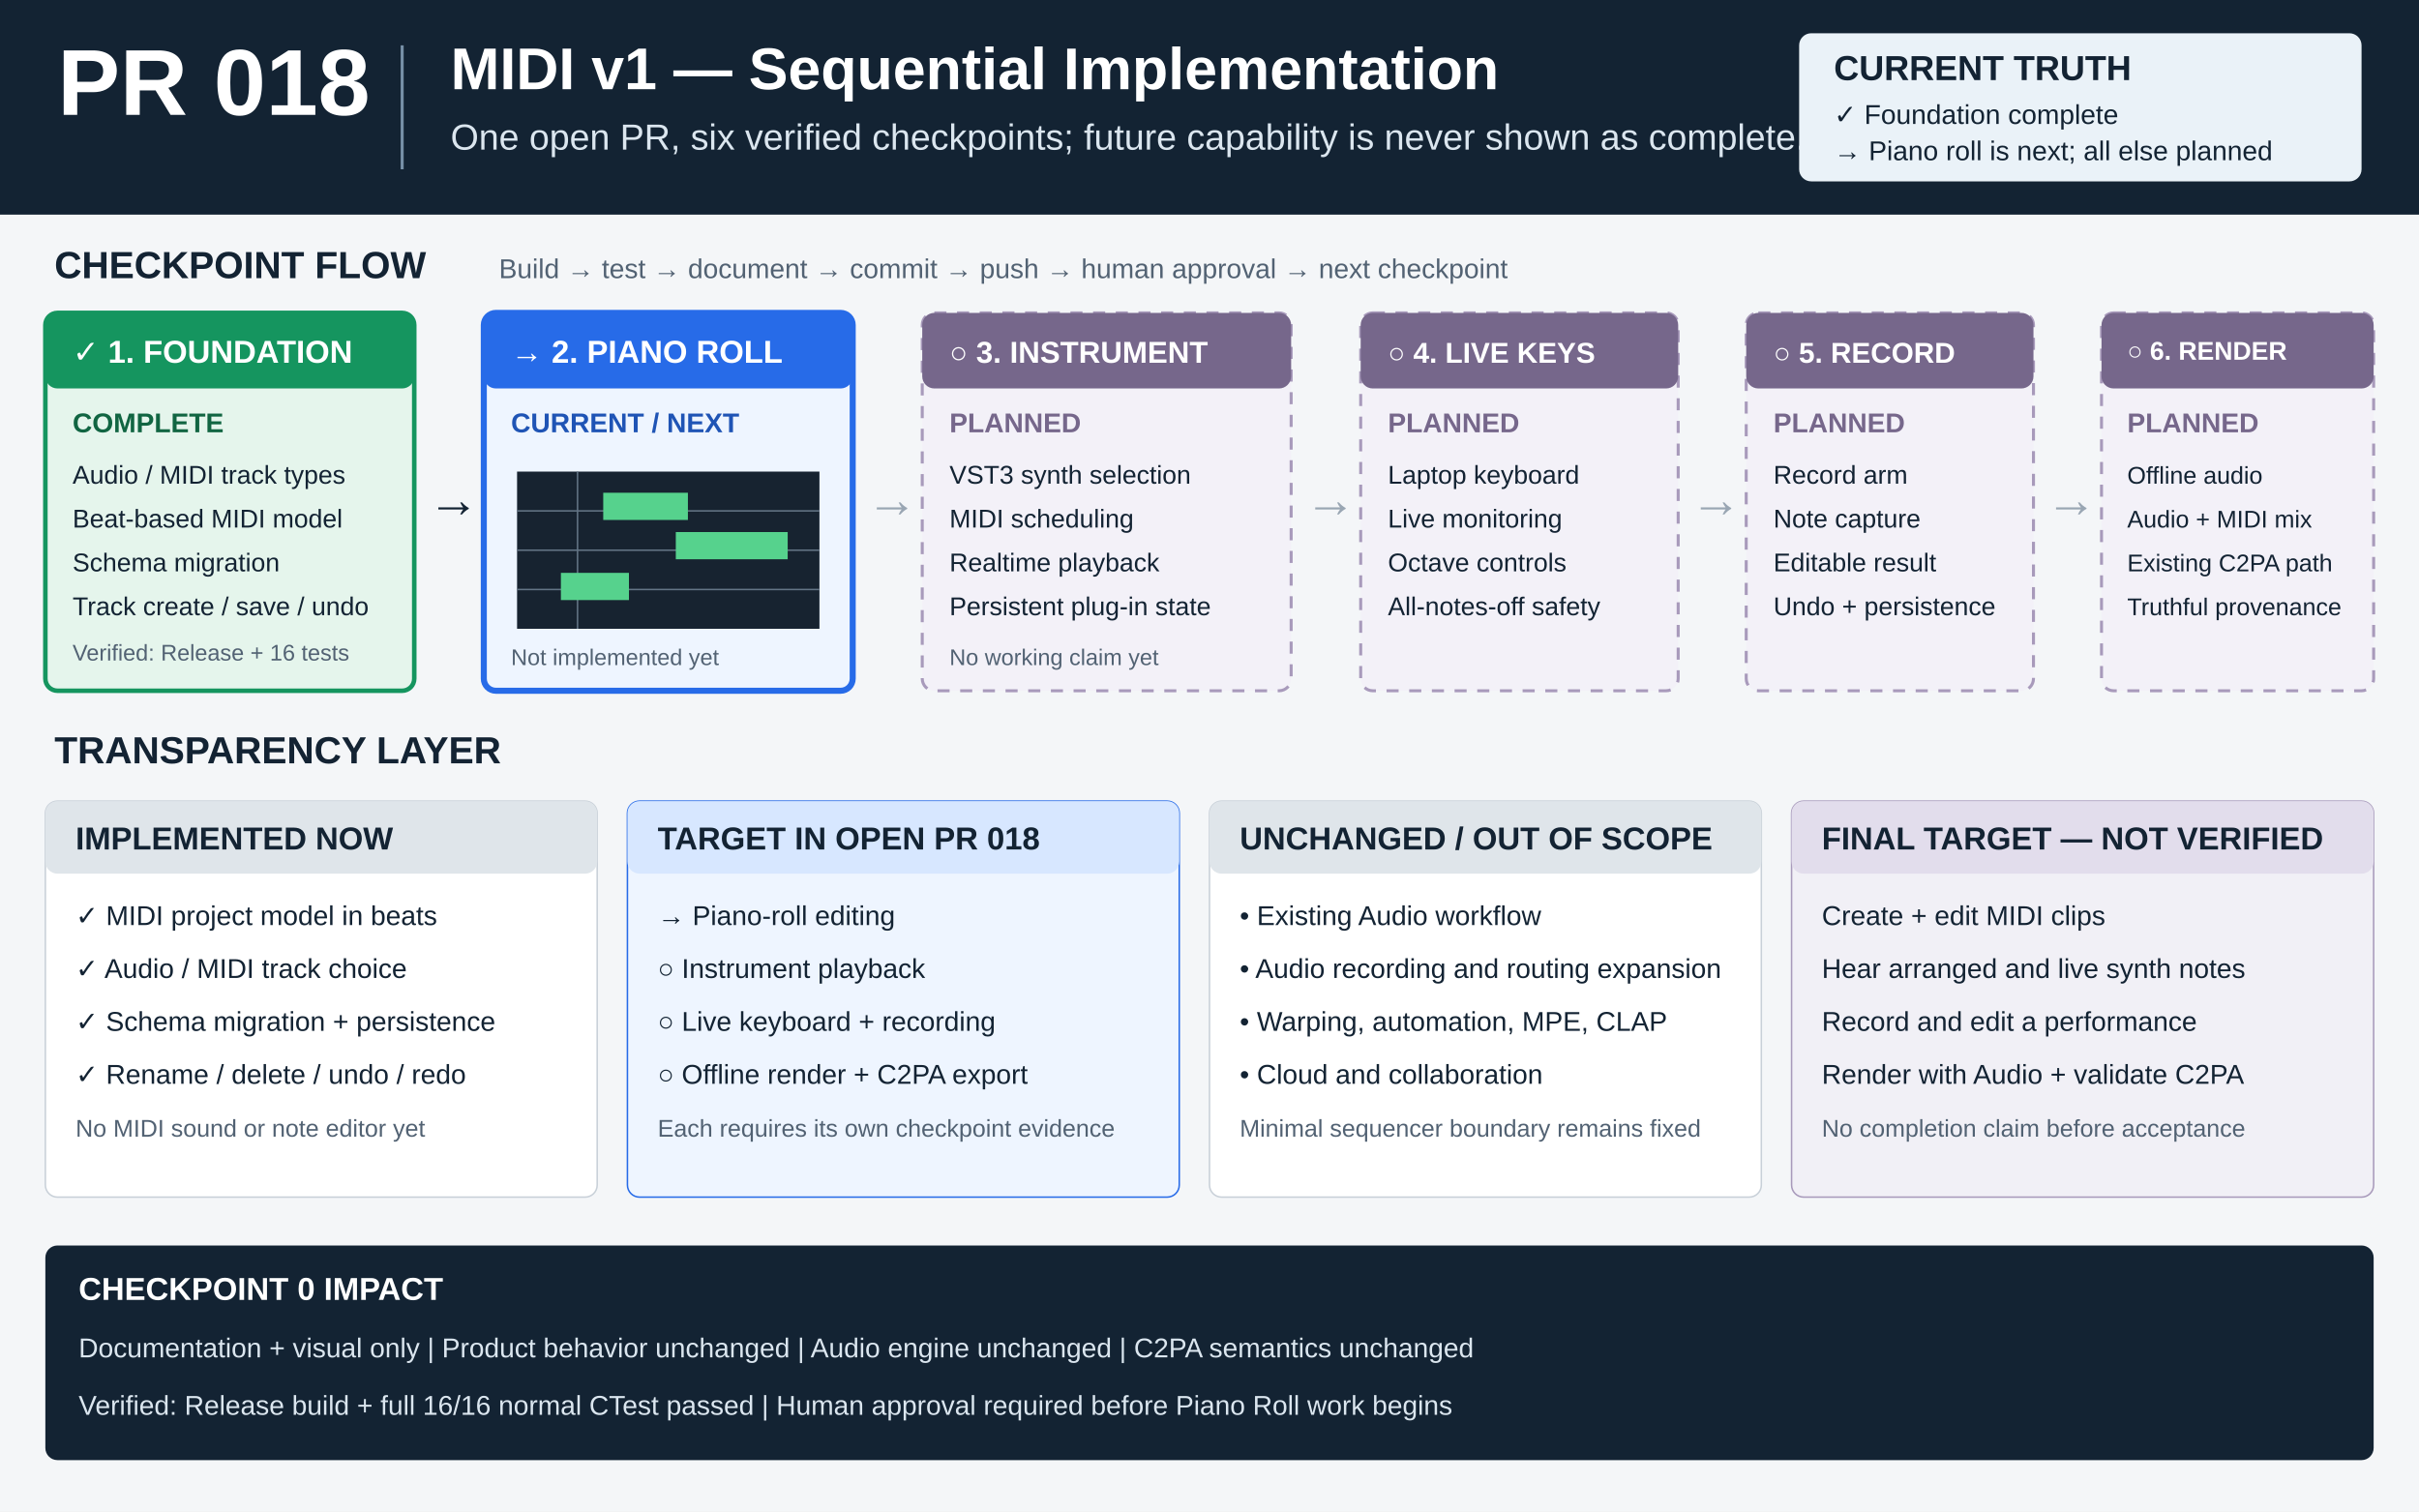
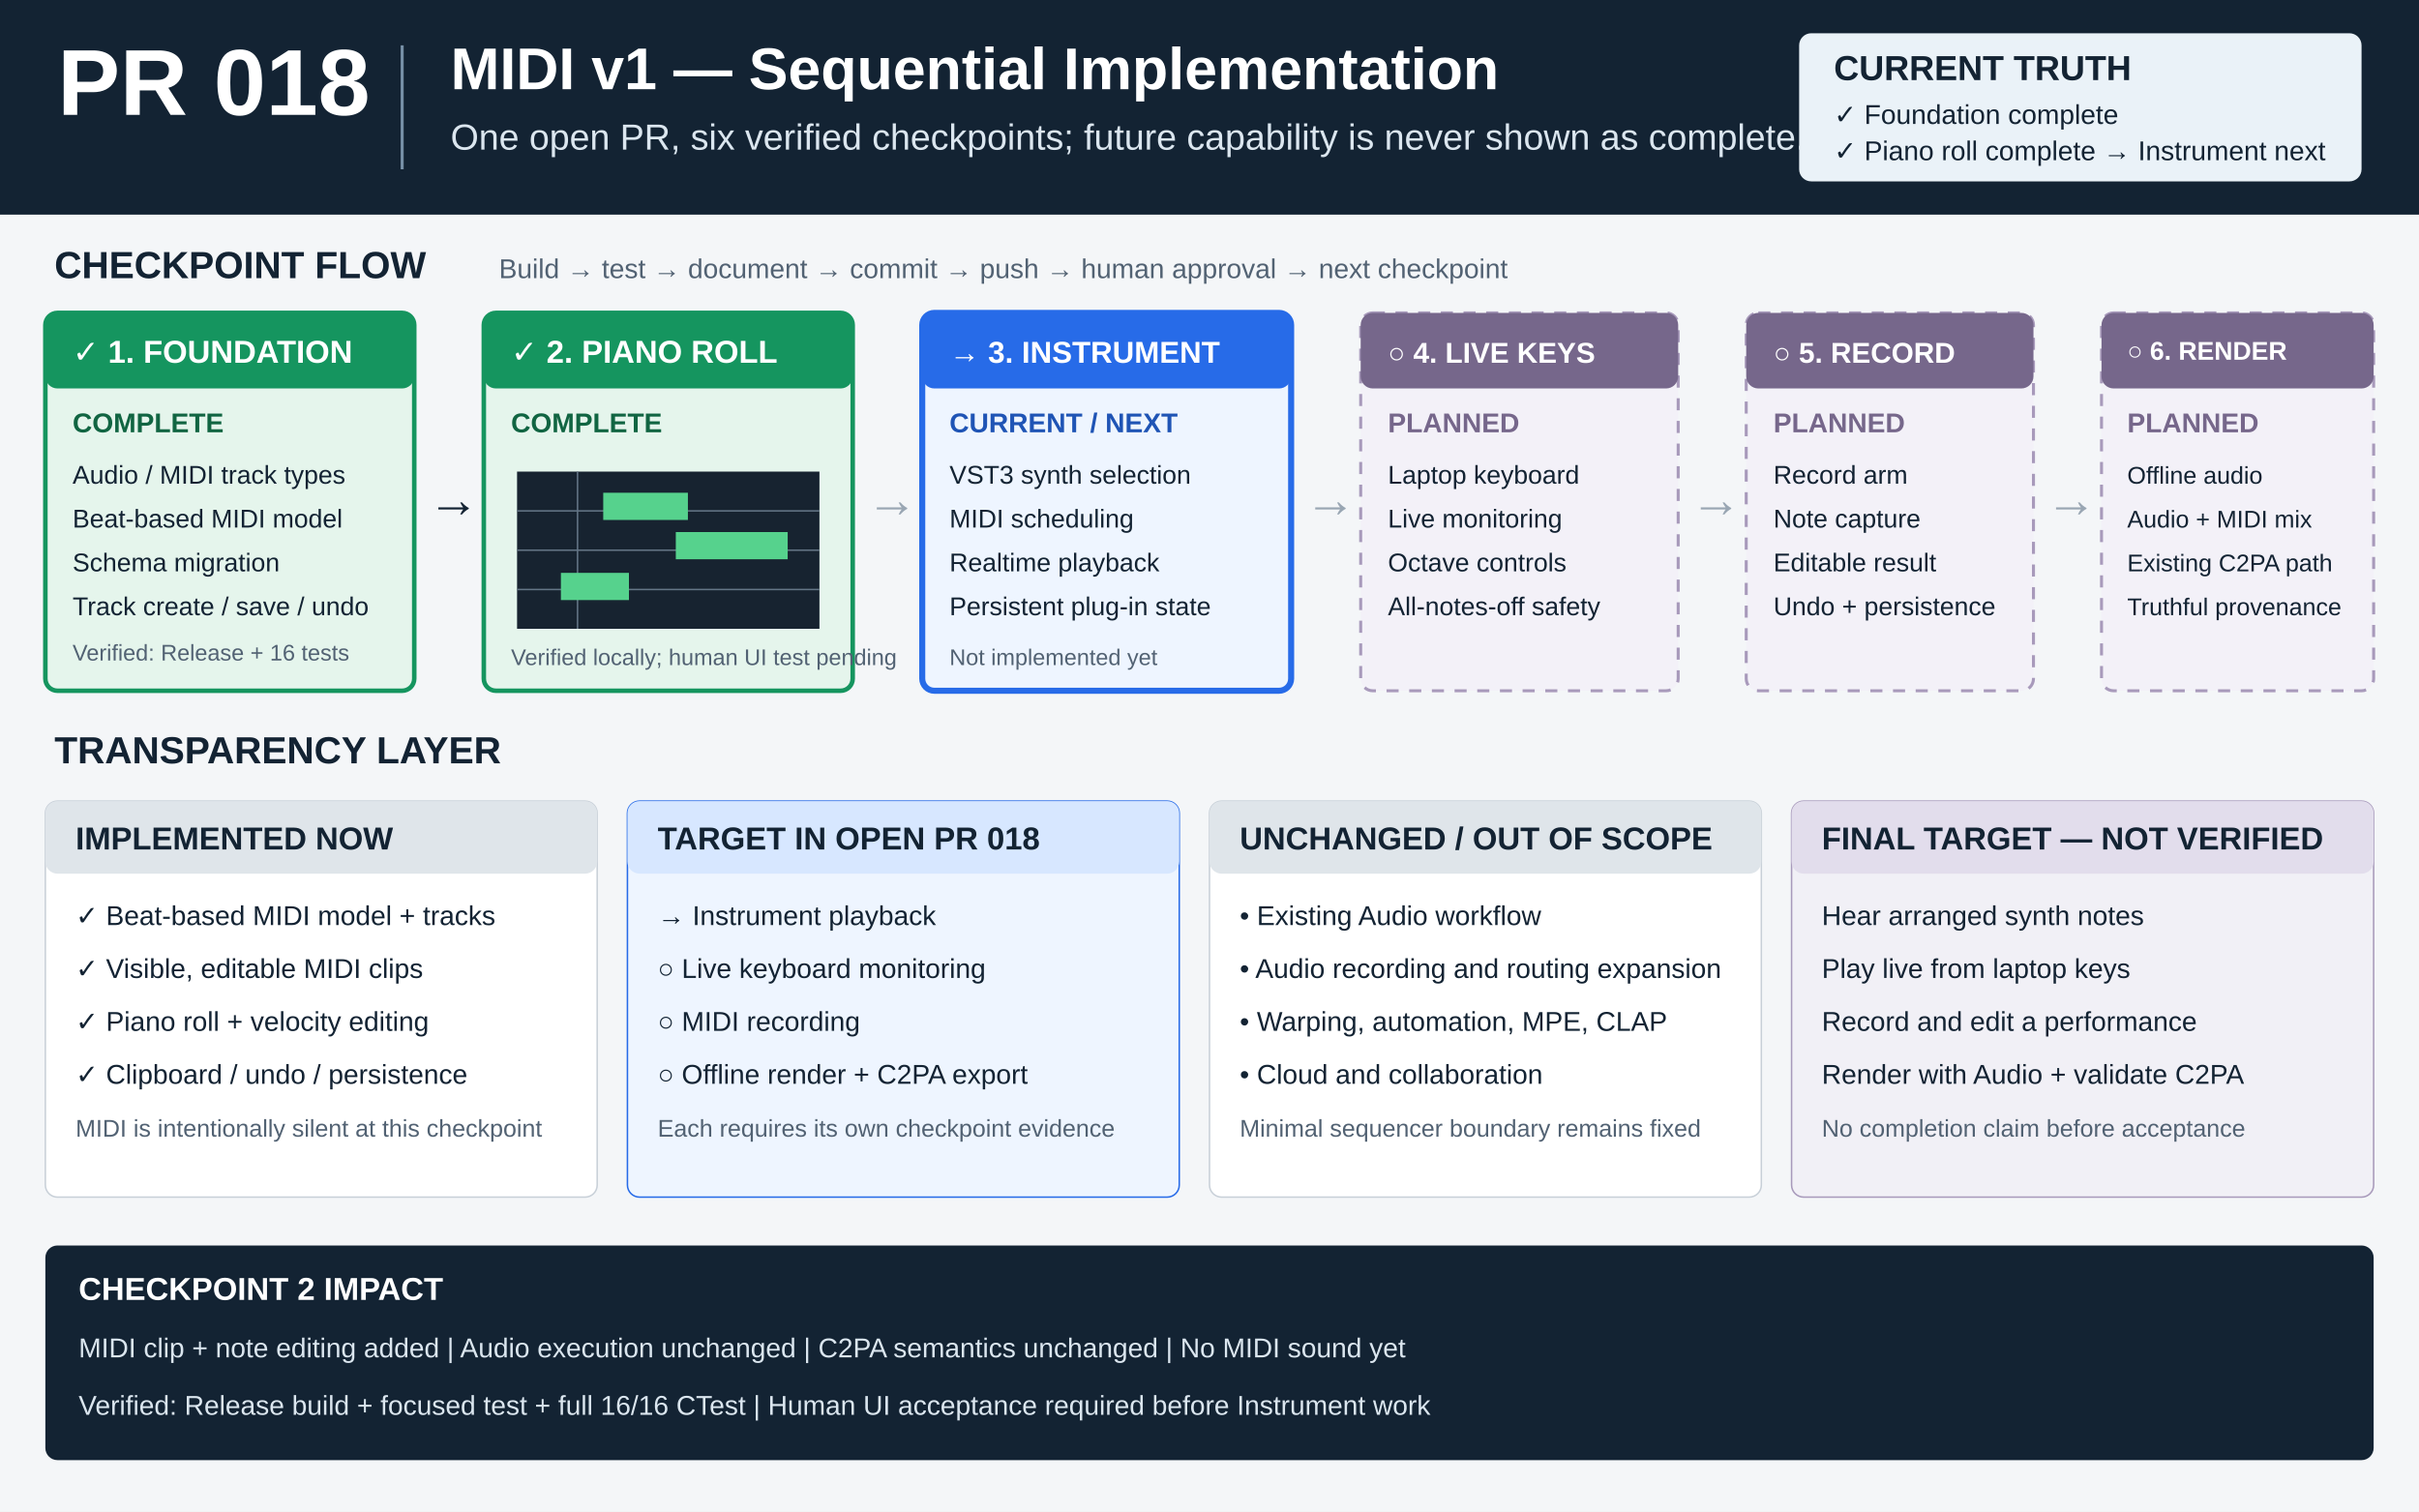
<svg xmlns="http://www.w3.org/2000/svg" width="1600" height="1000" viewBox="0 0 1600 1000">
  <rect width="1600" height="1000" fill="#f4f6f8" />
  <rect width="1600" height="142" fill="#132333" />
  <text x="38" y="76" font-family="Arial, sans-serif" font-size="62" font-weight="700" fill="#ffffff">PR 018</text>
  <line x1="266" y1="30" x2="266" y2="112" stroke="#7790a7" stroke-width="2" />
  <text x="298" y="59" font-family="Arial, sans-serif" font-size="39" font-weight="700" fill="#ffffff">MIDI v1 — Sequential Implementation</text>
  <text x="298" y="99" font-family="Arial, sans-serif" font-size="24" fill="#dbe6ef">One open PR, six verified checkpoints; future capability is never shown as complete.</text>
  <rect x="1190" y="22" width="372" height="98" rx="8" fill="#eaf2f8" />
  <text x="1213" y="53" font-family="Arial, sans-serif" font-size="23" font-weight="700" fill="#132333">CURRENT TRUTH</text>
  <text x="1213" y="82" font-family="Arial, sans-serif" font-size="18" fill="#132333">✓ Foundation complete</text>
-   <text x="1213" y="106" font-family="Arial, sans-serif" font-size="18" fill="#132333">→ Piano roll is next; all else planned</text>
+   <text x="1213" y="106" font-family="Arial, sans-serif" font-size="18" fill="#132333">✓ Piano roll complete  → Instrument next</text>
  <text x="36" y="184" font-family="Arial, sans-serif" font-size="25" font-weight="700" fill="#132333">CHECKPOINT FLOW</text>
  <text x="330" y="184" font-family="Arial, sans-serif" font-size="18" fill="#526273">Build → test → document → commit → push → human approval → next checkpoint</text>
  <g font-family="Arial, sans-serif">
    <rect x="30" y="207" width="244" height="250" rx="8" fill="#e5f5ec" stroke="#15955f" stroke-width="3" />
    <rect x="30" y="207" width="244" height="50" rx="8" fill="#15955f" />
    <text x="48" y="240" font-size="21" font-weight="700" fill="#ffffff">✓ 1. FOUNDATION</text>
    <text x="48" y="286" font-size="18" font-weight="700" fill="#116542">COMPLETE</text>
    <text x="48" y="320" font-size="17" fill="#132333">Audio / MIDI track types</text>
    <text x="48" y="349" font-size="17" fill="#132333">Beat-based MIDI model</text>
    <text x="48" y="378" font-size="17" fill="#132333">Schema migration</text>
    <text x="48" y="407" font-size="17" fill="#132333">Track create / save / undo</text>
    <text x="48" y="437" font-size="15" fill="#526273">Verified: Release + 16 tests</text>
    <text x="283" y="342" font-size="34" font-weight="700" fill="#132333">→</text>
-     <rect x="320" y="207" width="244" height="250" rx="8" fill="#eef5ff" stroke="#276be8" stroke-width="4" />
-     <rect x="320" y="207" width="244" height="50" rx="8" fill="#276be8" />
-     <text x="338" y="240" font-size="21" font-weight="700" fill="#ffffff">→ 2. PIANO ROLL</text>
-     <text x="338" y="286" font-size="18" font-weight="700" fill="#1f54b5">CURRENT / NEXT</text>
+     <rect x="320" y="207" width="244" height="250" rx="8" fill="#e5f5ec" stroke="#15955f" stroke-width="3" />
+     <rect x="320" y="207" width="244" height="50" rx="8" fill="#15955f" />
+     <text x="338" y="240" font-size="21" font-weight="700" fill="#ffffff">✓ 2. PIANO ROLL</text>
+     <text x="338" y="286" font-size="18" font-weight="700" fill="#116542">COMPLETE</text>
    <rect x="342" y="312" width="200" height="104" fill="#172330" />
    <line x1="382" y1="312" x2="382" y2="416" stroke="#637485" />
    <line x1="342" y1="338" x2="542" y2="338" stroke="#637485" />
    <line x1="342" y1="364" x2="542" y2="364" stroke="#637485" />
    <line x1="342" y1="390" x2="542" y2="390" stroke="#637485" />
    <rect x="399" y="326" width="56" height="18" fill="#56d28d" />
    <rect x="447" y="352" width="74" height="18" fill="#56d28d" />
    <rect x="371" y="379" width="45" height="18" fill="#56d28d" />
-     <text x="338" y="440" font-size="15" fill="#526273">Not implemented yet</text>
+     <text x="338" y="440" font-size="15" fill="#526273">Verified locally; human UI test pending</text>
    <text x="573" y="342" font-size="34" font-weight="700" fill="#99a6b3">→</text>
-     <rect x="610" y="207" width="244" height="250" rx="8" fill="#f3f1f8" stroke="#a89abb" stroke-width="2" stroke-dasharray="8 7" />
-     <rect x="610" y="207" width="244" height="50" rx="8" fill="#76678b" />
-     <text x="628" y="240" font-size="20" font-weight="700" fill="#ffffff">○ 3. INSTRUMENT</text>
-     <text x="628" y="286" font-size="18" font-weight="700" fill="#76678b">PLANNED</text>
+     <rect x="610" y="207" width="244" height="250" rx="8" fill="#eef5ff" stroke="#276be8" stroke-width="4" />
+     <rect x="610" y="207" width="244" height="50" rx="8" fill="#276be8" />
+     <text x="628" y="240" font-size="20" font-weight="700" fill="#ffffff">→ 3. INSTRUMENT</text>
+     <text x="628" y="286" font-size="18" font-weight="700" fill="#1f54b5">CURRENT / NEXT</text>
    <text x="628" y="320" font-size="17" fill="#132333">VST3 synth selection</text>
    <text x="628" y="349" font-size="17" fill="#132333">MIDI scheduling</text>
    <text x="628" y="378" font-size="17" fill="#132333">Realtime playback</text>
    <text x="628" y="407" font-size="17" fill="#132333">Persistent plug-in state</text>
-     <text x="628" y="440" font-size="15" fill="#526273">No working claim yet</text>
+     <text x="628" y="440" font-size="15" fill="#526273">Not implemented yet</text>
    <text x="863" y="342" font-size="34" font-weight="700" fill="#99a6b3">→</text>
    <rect x="900" y="207" width="210" height="250" rx="8" fill="#f3f1f8" stroke="#a89abb" stroke-width="2" stroke-dasharray="8 7" />
    <rect x="900" y="207" width="210" height="50" rx="8" fill="#76678b" />
    <text x="918" y="240" font-size="19" font-weight="700" fill="#ffffff">○ 4. LIVE KEYS</text>
    <text x="918" y="286" font-size="18" font-weight="700" fill="#76678b">PLANNED</text>
    <text x="918" y="320" font-size="17" fill="#132333">Laptop keyboard</text>
    <text x="918" y="349" font-size="17" fill="#132333">Live monitoring</text>
    <text x="918" y="378" font-size="17" fill="#132333">Octave controls</text>
    <text x="918" y="407" font-size="17" fill="#132333">All-notes-off safety</text>
    <text x="1118" y="342" font-size="34" font-weight="700" fill="#99a6b3">→</text>
    <rect x="1155" y="207" width="190" height="250" rx="8" fill="#f3f1f8" stroke="#a89abb" stroke-width="2" stroke-dasharray="8 7" />
    <rect x="1155" y="207" width="190" height="50" rx="8" fill="#76678b" />
    <text x="1173" y="240" font-size="19" font-weight="700" fill="#ffffff">○ 5. RECORD</text>
    <text x="1173" y="286" font-size="18" font-weight="700" fill="#76678b">PLANNED</text>
    <text x="1173" y="320" font-size="17" fill="#132333">Record arm</text>
    <text x="1173" y="349" font-size="17" fill="#132333">Note capture</text>
    <text x="1173" y="378" font-size="17" fill="#132333">Editable result</text>
    <text x="1173" y="407" font-size="17" fill="#132333">Undo + persistence</text>
    <text x="1353" y="342" font-size="34" font-weight="700" fill="#99a6b3">→</text>
    <rect x="1390" y="207" width="180" height="250" rx="8" fill="#f3f1f8" stroke="#a89abb" stroke-width="2" stroke-dasharray="8 7" />
    <rect x="1390" y="207" width="180" height="50" rx="8" fill="#76678b" />
    <text x="1407" y="238" font-size="17" font-weight="700" fill="#ffffff">○ 6. RENDER</text>
    <text x="1407" y="286" font-size="18" font-weight="700" fill="#76678b">PLANNED</text>
    <text x="1407" y="320" font-size="16" fill="#132333">Offline audio</text>
    <text x="1407" y="349" font-size="16" fill="#132333">Audio + MIDI mix</text>
    <text x="1407" y="378" font-size="16" fill="#132333">Existing C2PA path</text>
    <text x="1407" y="407" font-size="16" fill="#132333">Truthful provenance</text>
  </g>
  <text x="36" y="505" font-family="Arial, sans-serif" font-size="25" font-weight="700" fill="#132333">TRANSPARENCY LAYER</text>
  <g font-family="Arial, sans-serif">
    <rect x="30" y="530" width="365" height="262" rx="8" fill="#ffffff" stroke="#c8d0d8" />
    <rect x="30" y="530" width="365" height="48" rx="8" fill="#dfe5ea" />
    <text x="50" y="562" font-size="21" font-weight="700" fill="#132333">IMPLEMENTED NOW</text>
-     <text x="50" y="612" font-size="18" fill="#132333">✓ MIDI project model in beats</text>
-     <text x="50" y="647" font-size="18" fill="#132333">✓ Audio / MIDI track choice</text>
-     <text x="50" y="682" font-size="18" fill="#132333">✓ Schema migration + persistence</text>
-     <text x="50" y="717" font-size="18" fill="#132333">✓ Rename / delete / undo / redo</text>
-     <text x="50" y="752" font-size="16" fill="#526273">No MIDI sound or note editor yet</text>
+     <text x="50" y="612" font-size="18" fill="#132333">✓ Beat-based MIDI model + tracks</text>
+     <text x="50" y="647" font-size="18" fill="#132333">✓ Visible, editable MIDI clips</text>
+     <text x="50" y="682" font-size="18" fill="#132333">✓ Piano roll + velocity editing</text>
+     <text x="50" y="717" font-size="18" fill="#132333">✓ Clipboard / undo / persistence</text>
+     <text x="50" y="752" font-size="16" fill="#526273">MIDI is intentionally silent at this checkpoint</text>
    <rect x="415" y="530" width="365" height="262" rx="8" fill="#eef5ff" stroke="#276be8" />
    <rect x="415" y="530" width="365" height="48" rx="8" fill="#d7e7ff" />
    <text x="435" y="562" font-size="21" font-weight="700" fill="#132333">TARGET IN OPEN PR 018</text>
-     <text x="435" y="612" font-size="18" fill="#132333">→ Piano-roll editing</text>
-     <text x="435" y="647" font-size="18" fill="#132333">○ Instrument playback</text>
-     <text x="435" y="682" font-size="18" fill="#132333">○ Live keyboard + recording</text>
+     <text x="435" y="612" font-size="18" fill="#132333">→ Instrument playback</text>
+     <text x="435" y="647" font-size="18" fill="#132333">○ Live keyboard monitoring</text>
+     <text x="435" y="682" font-size="18" fill="#132333">○ MIDI recording</text>
    <text x="435" y="717" font-size="18" fill="#132333">○ Offline render + C2PA export</text>
    <text x="435" y="752" font-size="16" fill="#526273">Each requires its own checkpoint evidence</text>
    <rect x="800" y="530" width="365" height="262" rx="8" fill="#ffffff" stroke="#c8d0d8" />
    <rect x="800" y="530" width="365" height="48" rx="8" fill="#dfe5ea" />
    <text x="820" y="562" font-size="21" font-weight="700" fill="#132333">UNCHANGED / OUT OF SCOPE</text>
    <text x="820" y="612" font-size="18" fill="#132333">• Existing Audio workflow</text>
    <text x="820" y="647" font-size="18" fill="#132333">• Audio recording and routing expansion</text>
    <text x="820" y="682" font-size="18" fill="#132333">• Warping, automation, MPE, CLAP</text>
    <text x="820" y="717" font-size="18" fill="#132333">• Cloud and collaboration</text>
    <text x="820" y="752" font-size="16" fill="#526273">Minimal sequencer boundary remains fixed</text>
    <rect x="1185" y="530" width="385" height="262" rx="8" fill="#f1f0f6" stroke="#a89abb" />
    <rect x="1185" y="530" width="385" height="48" rx="8" fill="#e2ddec" />
    <text x="1205" y="562" font-size="21" font-weight="700" fill="#132333">FINAL TARGET — NOT VERIFIED</text>
-     <text x="1205" y="612" font-size="18" fill="#132333">Create + edit MIDI clips</text>
-     <text x="1205" y="647" font-size="18" fill="#132333">Hear arranged and live synth notes</text>
+     <text x="1205" y="612" font-size="18" fill="#132333">Hear arranged synth notes</text>
+     <text x="1205" y="647" font-size="18" fill="#132333">Play live from laptop keys</text>
    <text x="1205" y="682" font-size="18" fill="#132333">Record and edit a performance</text>
    <text x="1205" y="717" font-size="18" fill="#132333">Render with Audio + validate C2PA</text>
    <text x="1205" y="752" font-size="16" fill="#526273">No completion claim before acceptance</text>
  </g>
  <rect x="30" y="824" width="1540" height="142" rx="8" fill="#132333" />
-   <text x="52" y="860" font-family="Arial, sans-serif" font-size="21" font-weight="700" fill="#ffffff">CHECKPOINT 0 IMPACT</text>
-   <text x="52" y="898" font-family="Arial, sans-serif" font-size="18" fill="#dbe6ef">Documentation + visual only  |  Product behavior unchanged  |  Audio engine unchanged  |  C2PA semantics unchanged</text>
-   <text x="52" y="936" font-family="Arial, sans-serif" font-size="18" fill="#dbe6ef">Verified: Release build + full 16/16 normal CTest passed  |  Human approval required before Piano Roll work begins</text>
+   <text x="52" y="860" font-family="Arial, sans-serif" font-size="21" font-weight="700" fill="#ffffff">CHECKPOINT 2 IMPACT</text>
+   <text x="52" y="898" font-family="Arial, sans-serif" font-size="18" fill="#dbe6ef">MIDI clip + note editing added  |  Audio execution unchanged  |  C2PA semantics unchanged  |  No MIDI sound yet</text>
+   <text x="52" y="936" font-family="Arial, sans-serif" font-size="18" fill="#dbe6ef">Verified: Release build + focused test + full 16/16 CTest  |  Human UI acceptance required before Instrument work</text>
</svg>
